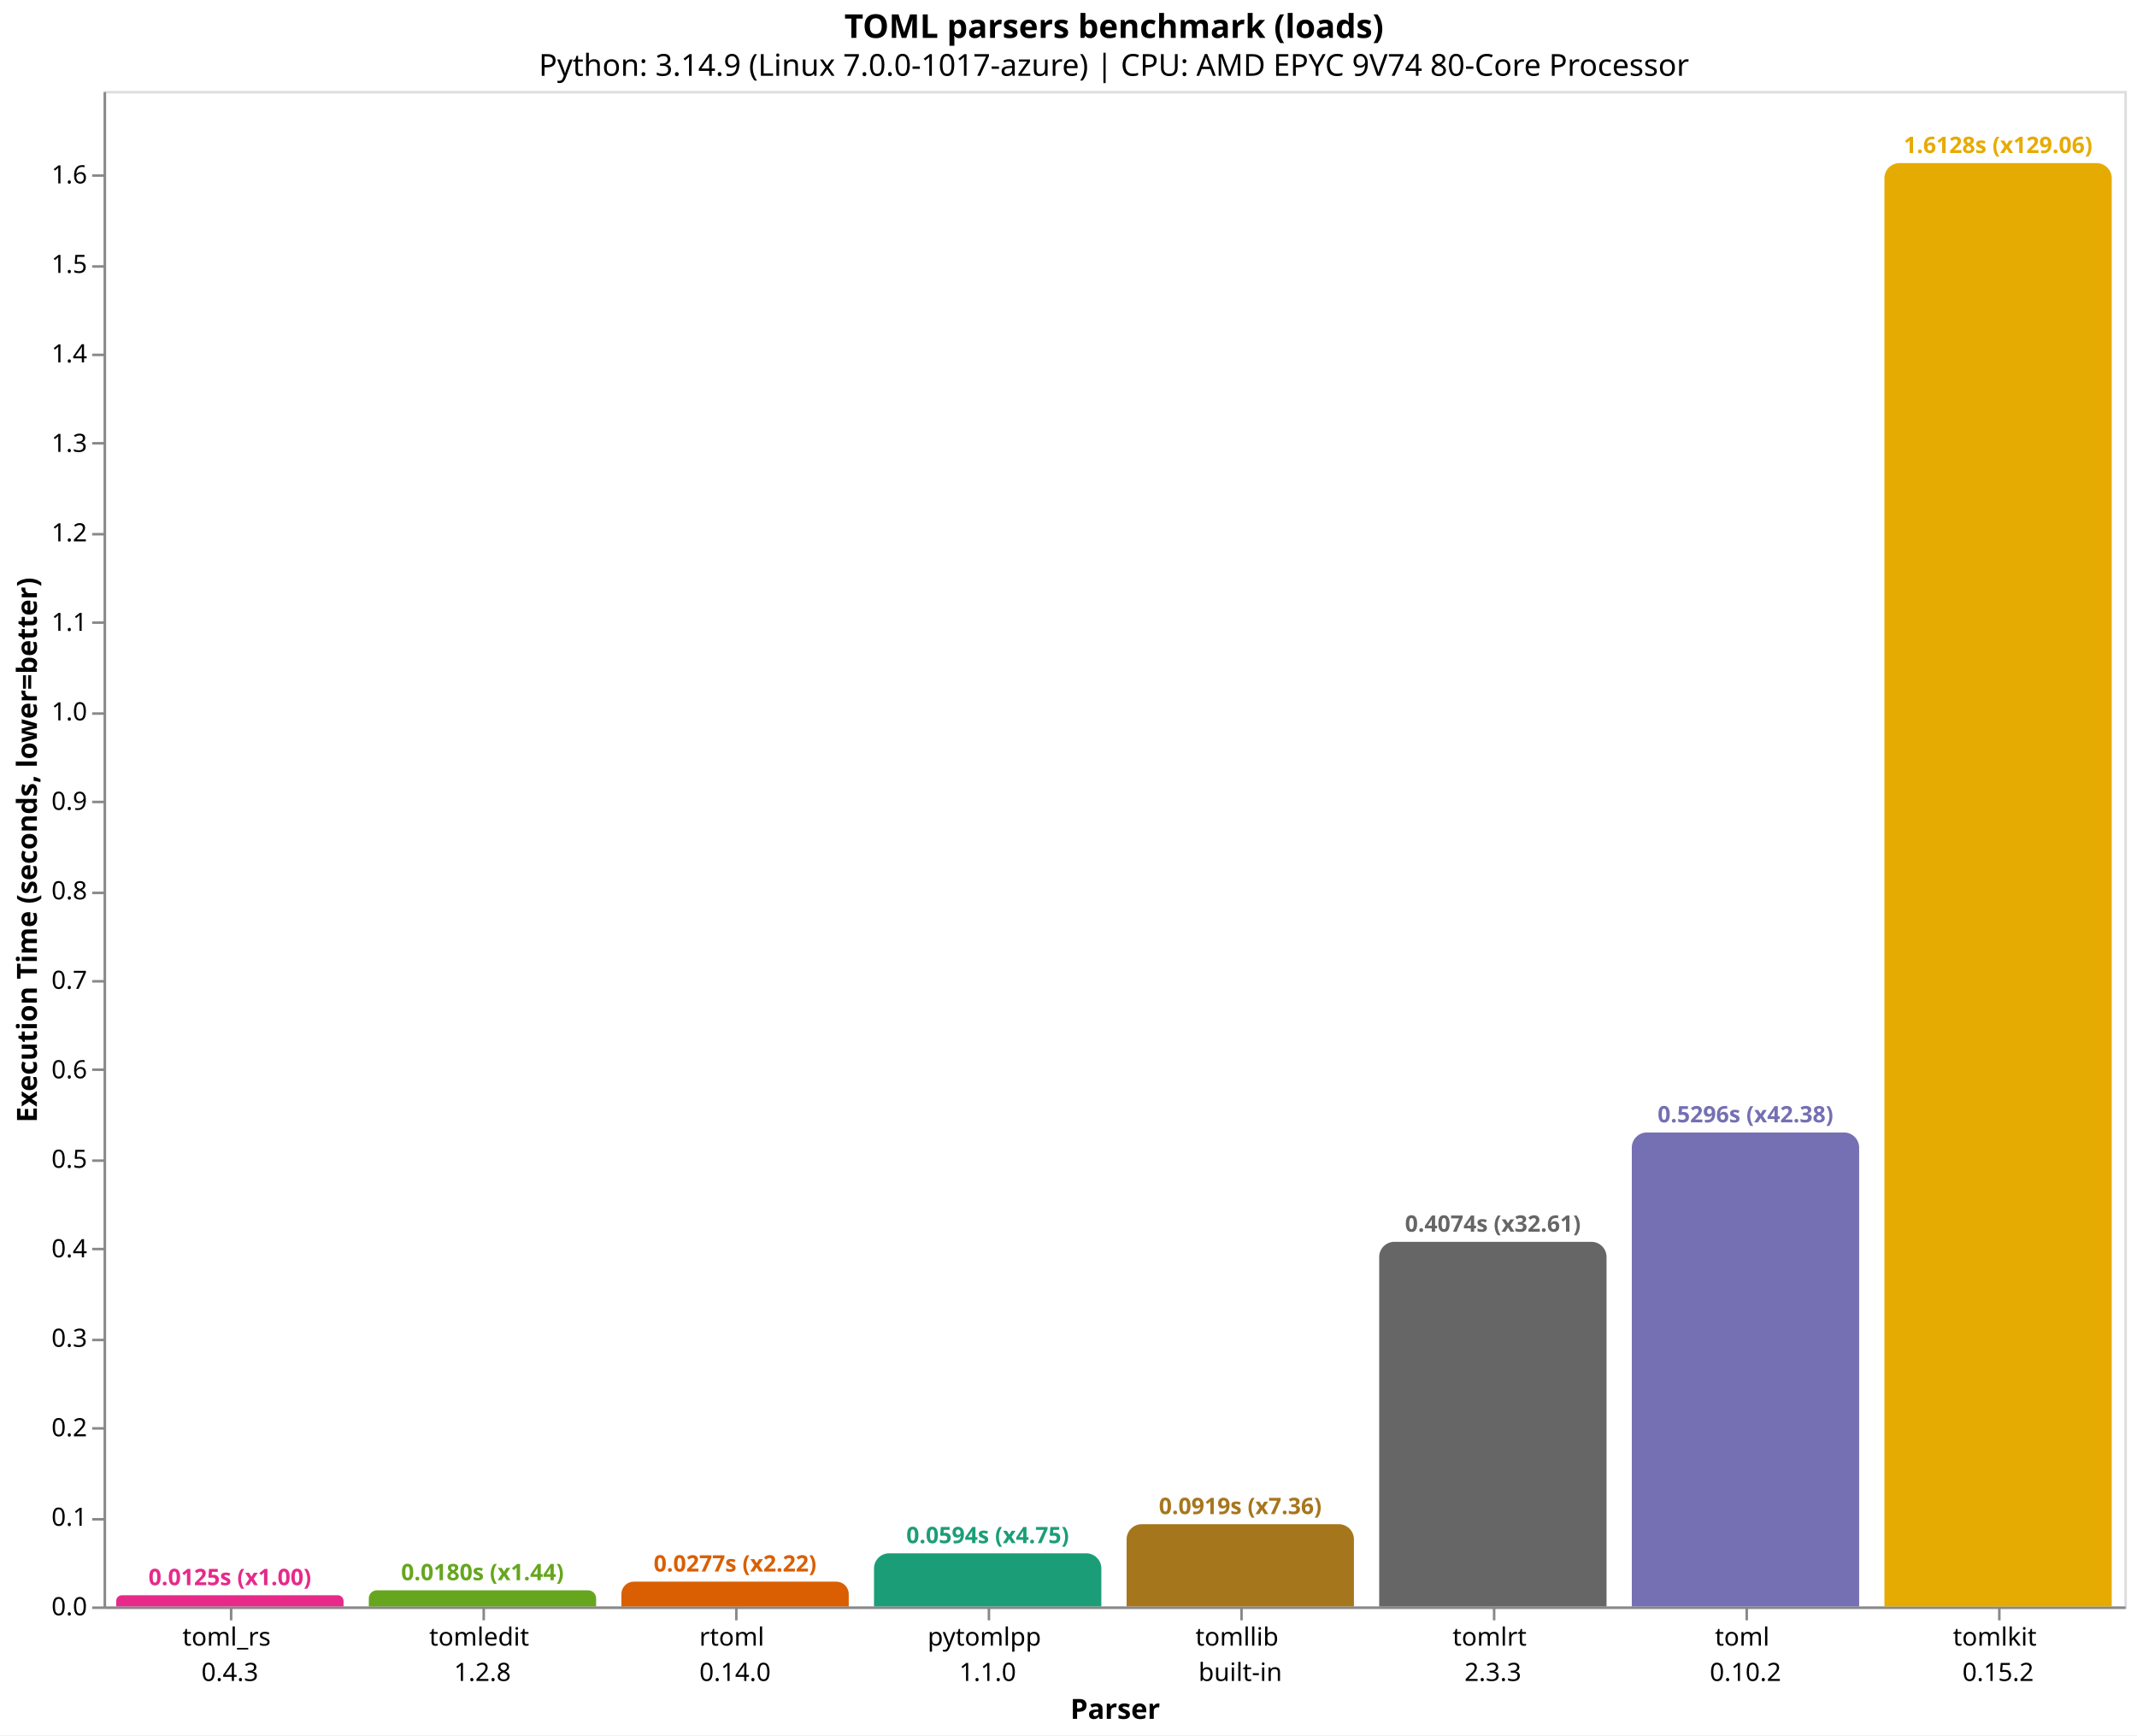
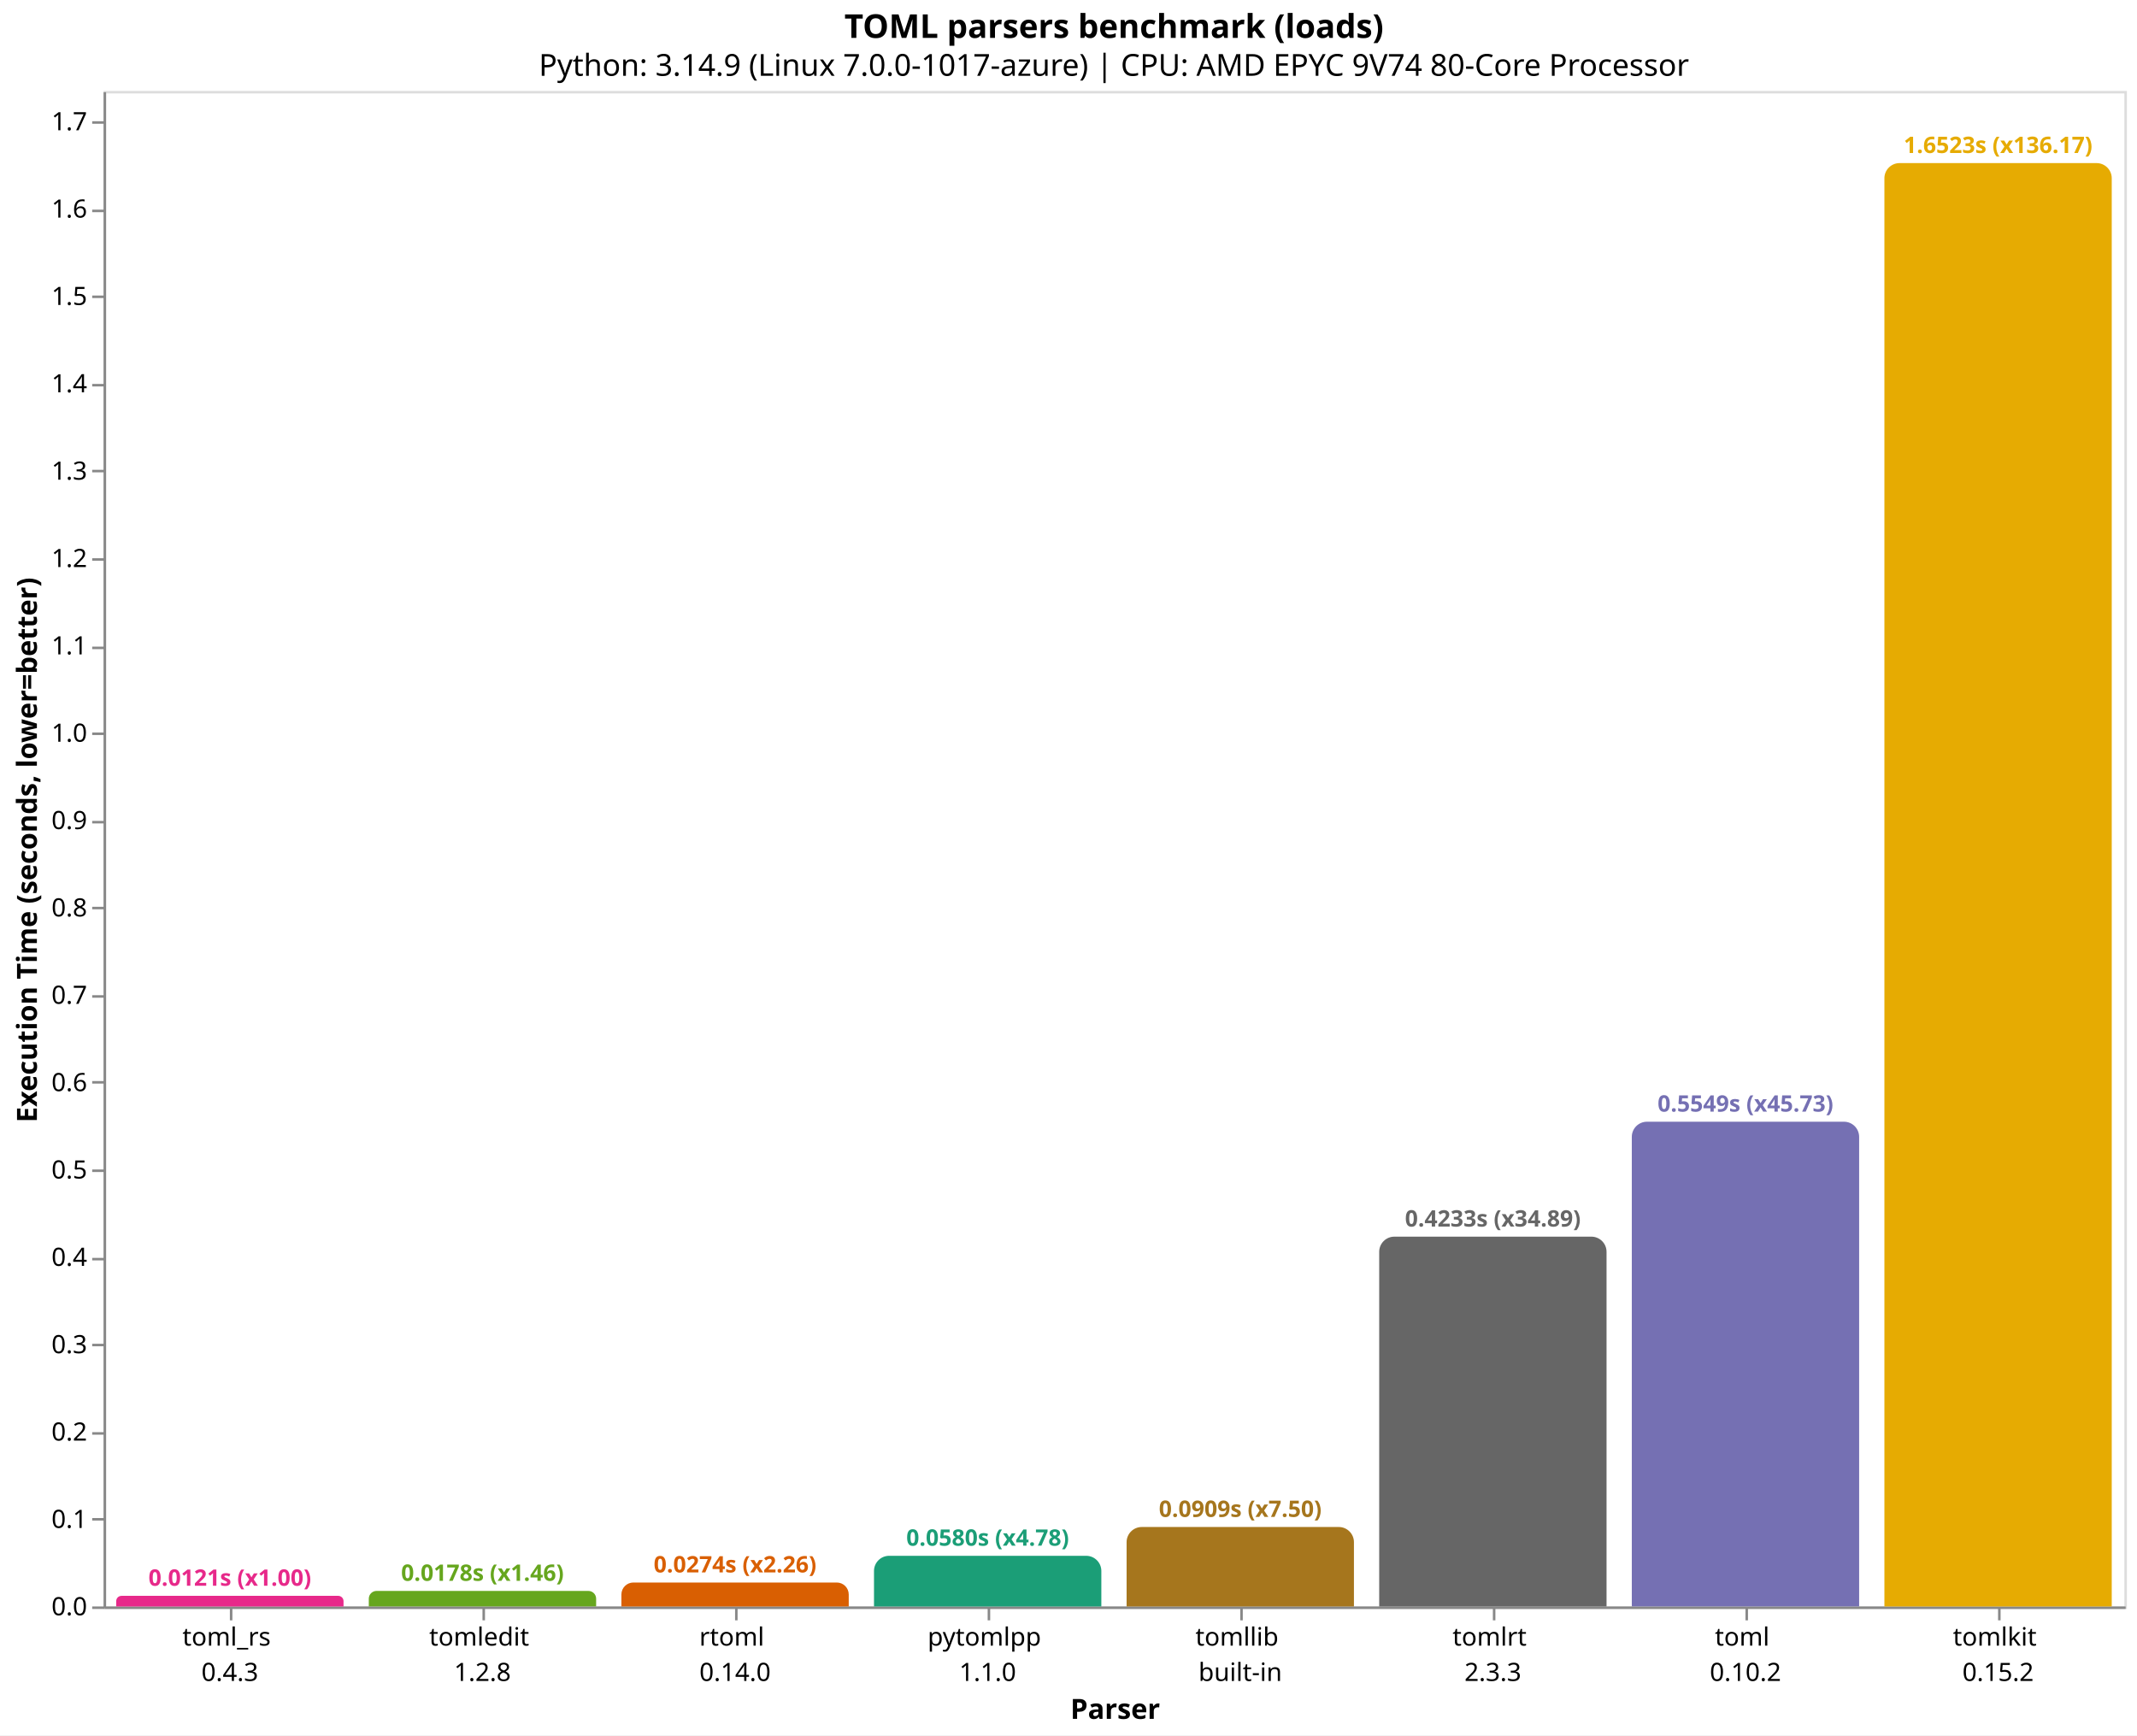
<svg xmlns="http://www.w3.org/2000/svg" version="1.1" class="marks" width="846" height="687" viewBox="0 0 846 687">
  <rect width="846" height="687" fill="white" />
  <g fill="none" stroke-miterlimit="10" transform="translate(41,36)">
    <g class="mark-group role-frame root" role="graphics-object" aria-roledescription="group mark container">
      <g transform="translate(0,0)">
        <path class="background" aria-hidden="true" d="M0.5,0.5h800v600h-800Z" stroke="#ddd" />
        <g>
          <g class="mark-group role-axis" role="graphics-symbol" aria-roledescription="axis" aria-label="X-axis titled 'Parser' for a discrete scale with 8 values: toml_rs&#10;0.4.3, tomledit&#10;1.2.8, rtoml&#10;0.14.0, pytomlpp&#10;1.1.0, tomllib&#10;built-in, ending with tomlkit&#10;0.15.2">
            <g transform="translate(0.5,600.5)">
              <path class="background" aria-hidden="true" d="M0,0h0v0h0Z" pointer-events="none" />
              <g>
                <g class="mark-rule role-axis-tick" pointer-events="none">
                  <line transform="translate(50,0)" x2="0" y2="5" stroke="#888" stroke-width="1" opacity="1" />
                  <line transform="translate(150,0)" x2="0" y2="5" stroke="#888" stroke-width="1" opacity="1" />
                  <line transform="translate(250,0)" x2="0" y2="5" stroke="#888" stroke-width="1" opacity="1" />
                  <line transform="translate(350,0)" x2="0" y2="5" stroke="#888" stroke-width="1" opacity="1" />
                  <line transform="translate(450,0)" x2="0" y2="5" stroke="#888" stroke-width="1" opacity="1" />
                  <line transform="translate(550,0)" x2="0" y2="5" stroke="#888" stroke-width="1" opacity="1" />
                  <line transform="translate(650,0)" x2="0" y2="5" stroke="#888" stroke-width="1" opacity="1" />
                  <line transform="translate(750,0)" x2="0" y2="5" stroke="#888" stroke-width="1" opacity="1" />
                </g>
                <g class="mark-text role-axis-label" pointer-events="none">
                  <text text-anchor="middle" transform="translate(49.5,15)" font-family="sans-serif" font-size="10px" fill="#000" opacity="1">
                    <tspan>toml_rs</tspan>
                    <tspan x="0" dy="14">0.4.3</tspan>
                  </text>
                  <text text-anchor="middle" transform="translate(149.5,15)" font-family="sans-serif" font-size="10px" fill="#000" opacity="1">
                    <tspan>tomledit</tspan>
                    <tspan x="0" dy="14">1.2.8</tspan>
                  </text>
                  <text text-anchor="middle" transform="translate(249.5,15)" font-family="sans-serif" font-size="10px" fill="#000" opacity="1">
                    <tspan>rtoml</tspan>
                    <tspan x="0" dy="14">0.14.0</tspan>
                  </text>
                  <text text-anchor="middle" transform="translate(349.5,15)" font-family="sans-serif" font-size="10px" fill="#000" opacity="1">
                    <tspan>pytomlpp</tspan>
                    <tspan x="0" dy="14">1.1.0</tspan>
                  </text>
                  <text text-anchor="middle" transform="translate(449.5,15)" font-family="sans-serif" font-size="10px" fill="#000" opacity="1">
                    <tspan>tomllib</tspan>
                    <tspan x="0" dy="14">built-in</tspan>
                  </text>
                  <text text-anchor="middle" transform="translate(549.5,15)" font-family="sans-serif" font-size="10px" fill="#000" opacity="1">
                    <tspan>tomlrt</tspan>
                    <tspan x="0" dy="14">2.3.3</tspan>
                  </text>
                  <text text-anchor="middle" transform="translate(649.5,15)" font-family="sans-serif" font-size="10px" fill="#000" opacity="1">
                    <tspan>toml</tspan>
                    <tspan x="0" dy="14">0.10.2</tspan>
                  </text>
                  <text text-anchor="middle" transform="translate(749.5,15)" font-family="sans-serif" font-size="10px" fill="#000" opacity="1">
                    <tspan>tomlkit</tspan>
                    <tspan x="0" dy="14">0.15.2</tspan>
                  </text>
                </g>
                <g class="mark-rule role-axis-domain" pointer-events="none">
                  <line transform="translate(0,0)" x2="800" y2="0" stroke="#888" stroke-width="1" opacity="1" />
                </g>
                <g class="mark-text role-axis-title" pointer-events="none">
                  <text text-anchor="middle" transform="translate(400,44)" font-family="sans-serif" font-size="11px" font-weight="bold" fill="#000" opacity="1">Parser</text>
                </g>
              </g>
              <path class="foreground" aria-hidden="true" d="" pointer-events="none" display="none" />
            </g>
          </g>
          <g class="mark-group role-axis" role="graphics-symbol" aria-roledescription="axis" aria-label="Y-axis titled 'Execution Time (seconds, lower=better)' for a linear scale with values from 0.0 to 1.7">
            <g transform="translate(0.5,0.5)">
              <path class="background" aria-hidden="true" d="M0,0h0v0h0Z" pointer-events="none" />
              <g>
                <g class="mark-rule role-axis-tick" pointer-events="none">
                  <line transform="translate(0,600)" x2="-5" y2="0" stroke="#888" stroke-width="1" opacity="1" />
                  <line transform="translate(0,565)" x2="-5" y2="0" stroke="#888" stroke-width="1" opacity="1" />
-                   <line transform="translate(0,529)" x2="-5" y2="0" stroke="#888" stroke-width="1" opacity="1" />
-                   <line transform="translate(0,494)" x2="-5" y2="0" stroke="#888" stroke-width="1" opacity="1" />
-                   <line transform="translate(0,458)" x2="-5" y2="0" stroke="#888" stroke-width="1" opacity="1" />
-                   <line transform="translate(0,423)" x2="-5" y2="0" stroke="#888" stroke-width="1" opacity="1" />
-                   <line transform="translate(0,387)" x2="-5" y2="0" stroke="#888" stroke-width="1" opacity="1" />
-                   <line transform="translate(0,352)" x2="-5" y2="0" stroke="#888" stroke-width="1" opacity="1" />
-                   <line transform="translate(0,317)" x2="-5" y2="0" stroke="#888" stroke-width="1" opacity="1" />
-                   <line transform="translate(0,281)" x2="-5" y2="0" stroke="#888" stroke-width="1" opacity="1" />
-                   <line transform="translate(0,246)" x2="-5" y2="0" stroke="#888" stroke-width="1" opacity="1" />
-                   <line transform="translate(0,210)" x2="-5" y2="0" stroke="#888" stroke-width="1" opacity="1" />
-                   <line transform="translate(0,175)" x2="-5" y2="0" stroke="#888" stroke-width="1" opacity="1" />
-                   <line transform="translate(0,139)" x2="-5" y2="0" stroke="#888" stroke-width="1" opacity="1" />
-                   <line transform="translate(0,104)" x2="-5" y2="0" stroke="#888" stroke-width="1" opacity="1" />
-                   <line transform="translate(0,69)" x2="-5" y2="0" stroke="#888" stroke-width="1" opacity="1" />
-                   <line transform="translate(0,33)" x2="-5" y2="0" stroke="#888" stroke-width="1" opacity="1" />
+                   <line transform="translate(0,531)" x2="-5" y2="0" stroke="#888" stroke-width="1" opacity="1" />
+                   <line transform="translate(0,496)" x2="-5" y2="0" stroke="#888" stroke-width="1" opacity="1" />
+                   <line transform="translate(0,462)" x2="-5" y2="0" stroke="#888" stroke-width="1" opacity="1" />
+                   <line transform="translate(0,427)" x2="-5" y2="0" stroke="#888" stroke-width="1" opacity="1" />
+                   <line transform="translate(0,392)" x2="-5" y2="0" stroke="#888" stroke-width="1" opacity="1" />
+                   <line transform="translate(0,358)" x2="-5" y2="0" stroke="#888" stroke-width="1" opacity="1" />
+                   <line transform="translate(0,323)" x2="-5" y2="0" stroke="#888" stroke-width="1" opacity="1" />
+                   <line transform="translate(0,289)" x2="-5" y2="0" stroke="#888" stroke-width="1" opacity="1" />
+                   <line transform="translate(0,254)" x2="-5" y2="0" stroke="#888" stroke-width="1" opacity="1" />
+                   <line transform="translate(0,220)" x2="-5" y2="0" stroke="#888" stroke-width="1" opacity="1" />
+                   <line transform="translate(0,185)" x2="-5" y2="0" stroke="#888" stroke-width="1" opacity="1" />
+                   <line transform="translate(0,150)" x2="-5" y2="0" stroke="#888" stroke-width="1" opacity="1" />
+                   <line transform="translate(0,116)" x2="-5" y2="0" stroke="#888" stroke-width="1" opacity="1" />
+                   <line transform="translate(0,81)" x2="-5" y2="0" stroke="#888" stroke-width="1" opacity="1" />
+                   <line transform="translate(0,47)" x2="-5" y2="0" stroke="#888" stroke-width="1" opacity="1" />
+                   <line transform="translate(0,12)" x2="-5" y2="0" stroke="#888" stroke-width="1" opacity="1" />
                </g>
                <g class="mark-text role-axis-label" pointer-events="none">
                  <text text-anchor="end" transform="translate(-7,603)" font-family="sans-serif" font-size="10px" fill="#000" opacity="1">0.0</text>
-                   <text text-anchor="end" transform="translate(-7,567.5697)" font-family="sans-serif" font-size="10px" fill="#000" opacity="1">0.1</text>
-                   <text text-anchor="end" transform="translate(-7,532.1393)" font-family="sans-serif" font-size="10px" fill="#000" opacity="1">0.2</text>
-                   <text text-anchor="end" transform="translate(-7,496.709)" font-family="sans-serif" font-size="10px" fill="#000" opacity="1">0.3</text>
-                   <text text-anchor="end" transform="translate(-7,461.2786)" font-family="sans-serif" font-size="10px" fill="#000" opacity="1">0.4</text>
-                   <text text-anchor="end" transform="translate(-7,425.8483)" font-family="sans-serif" font-size="10px" fill="#000" opacity="1">0.5</text>
-                   <text text-anchor="end" transform="translate(-7,390.4179)" font-family="sans-serif" font-size="10px" fill="#000" opacity="1">0.6</text>
-                   <text text-anchor="end" transform="translate(-7,354.9876)" font-family="sans-serif" font-size="10px" fill="#000" opacity="1">0.7</text>
-                   <text text-anchor="end" transform="translate(-7,319.5572)" font-family="sans-serif" font-size="10px" fill="#000" opacity="1">0.8</text>
-                   <text text-anchor="end" transform="translate(-7,284.1269)" font-family="sans-serif" font-size="10px" fill="#000" opacity="1">0.9</text>
-                   <text text-anchor="end" transform="translate(-7,248.6965)" font-family="sans-serif" font-size="10px" fill="#000" opacity="1">1.0</text>
-                   <text text-anchor="end" transform="translate(-7,213.2662)" font-family="sans-serif" font-size="10px" fill="#000" opacity="1">1.1</text>
-                   <text text-anchor="end" transform="translate(-7,177.8358)" font-family="sans-serif" font-size="10px" fill="#000" opacity="1">1.2</text>
-                   <text text-anchor="end" transform="translate(-7,142.4055)" font-family="sans-serif" font-size="10px" fill="#000" opacity="1">1.3</text>
-                   <text text-anchor="end" transform="translate(-7,106.9751)" font-family="sans-serif" font-size="10px" fill="#000" opacity="1">1.4</text>
-                   <text text-anchor="end" transform="translate(-7,71.54477)" font-family="sans-serif" font-size="10px" fill="#000" opacity="1">1.5</text>
-                   <text text-anchor="end" transform="translate(-7,36.11442)" font-family="sans-serif" font-size="10px" fill="#000" opacity="1">1.6</text>
+                   <text text-anchor="end" transform="translate(-7,568.4158)" font-family="sans-serif" font-size="10px" fill="#000" opacity="1">0.1</text>
+                   <text text-anchor="end" transform="translate(-7,533.8317)" font-family="sans-serif" font-size="10px" fill="#000" opacity="1">0.2</text>
+                   <text text-anchor="end" transform="translate(-7,499.2475)" font-family="sans-serif" font-size="10px" fill="#000" opacity="1">0.3</text>
+                   <text text-anchor="end" transform="translate(-7,464.6634)" font-family="sans-serif" font-size="10px" fill="#000" opacity="1">0.4</text>
+                   <text text-anchor="end" transform="translate(-7,430.0792)" font-family="sans-serif" font-size="10px" fill="#000" opacity="1">0.5</text>
+                   <text text-anchor="end" transform="translate(-7,395.4951)" font-family="sans-serif" font-size="10px" fill="#000" opacity="1">0.6</text>
+                   <text text-anchor="end" transform="translate(-7,360.9109)" font-family="sans-serif" font-size="10px" fill="#000" opacity="1">0.7</text>
+                   <text text-anchor="end" transform="translate(-7,326.3267)" font-family="sans-serif" font-size="10px" fill="#000" opacity="1">0.8</text>
+                   <text text-anchor="end" transform="translate(-7,291.7426)" font-family="sans-serif" font-size="10px" fill="#000" opacity="1">0.9</text>
+                   <text text-anchor="end" transform="translate(-7,257.1584)" font-family="sans-serif" font-size="10px" fill="#000" opacity="1">1.0</text>
+                   <text text-anchor="end" transform="translate(-7,222.5743)" font-family="sans-serif" font-size="10px" fill="#000" opacity="1">1.1</text>
+                   <text text-anchor="end" transform="translate(-7,187.9901)" font-family="sans-serif" font-size="10px" fill="#000" opacity="1">1.2</text>
+                   <text text-anchor="end" transform="translate(-7,153.406)" font-family="sans-serif" font-size="10px" fill="#000" opacity="1">1.3</text>
+                   <text text-anchor="end" transform="translate(-7,118.8218)" font-family="sans-serif" font-size="10px" fill="#000" opacity="1">1.4</text>
+                   <text text-anchor="end" transform="translate(-7,84.23764)" font-family="sans-serif" font-size="10px" fill="#000" opacity="1">1.5</text>
+                   <text text-anchor="end" transform="translate(-7,49.65349)" font-family="sans-serif" font-size="10px" fill="#000" opacity="1">1.6</text>
+                   <text text-anchor="end" transform="translate(-7,15.06933)" font-family="sans-serif" font-size="10px" fill="#000" opacity="1">1.7</text>
                </g>
                <g class="mark-rule role-axis-domain" pointer-events="none">
                  <line transform="translate(0,600)" x2="0" y2="-600" stroke="#888" stroke-width="1" opacity="1" />
                </g>
                <g class="mark-text role-axis-title" pointer-events="none">
                  <text text-anchor="middle" transform="translate(-24.90137,300) rotate(-90) translate(0,-2)" font-family="sans-serif" font-size="11px" font-weight="bold" fill="#000" opacity="1">Execution Time (seconds, lower=better)</text>
                </g>
              </g>
              <path class="foreground" aria-hidden="true" d="" pointer-events="none" display="none" />
            </g>
          </g>
          <g class="mark-group role-scope" role="graphics-object" aria-roledescription="group mark container">
-             <g transform="translate(5,595.5725)">
-               <path class="background" aria-hidden="true" d="M2.214,0L87.786,0C89.008,0,90,0.992,90,2.214L90,4.427C90,4.427,90,4.427,90,4.427L0,4.427C0,4.427,0,4.427,0,4.427L0,2.214C0,0.992,0.992,0,2.214,0Z" />
+             <g transform="translate(5,595.8037)">
+               <path class="background" aria-hidden="true" d="M2.098,0L87.902,0C89.06,0,90,0.94,90,2.098L90,4.196C90,4.196,90,4.196,90,4.196L0,4.196C0,4.196,0,4.196,0,4.196L0,2.098C0,0.94,0.94,0,2.098,0Z" />
              <g clip-path="url(#clip1)">
                <g class="mark-group role-scope" role="graphics-object" aria-roledescription="group mark container">
-                   <g transform="translate(0,-595.5725)">
-                     <path class="background" aria-hidden="true" d="M0,0h90v0h-90Z" />
-                     <g>
-                       <g class="mark-rect role-mark layer_0_marks" role="graphics-object" aria-roledescription="rect mark container">
-                         <path aria-label="Parser: toml_rs&#10;0.4.3; Execution Time (seconds, lower=better): 0.012496296; parser: toml_rs; Execution Time (s): 0.0125; Slowdown: 1.00" role="graphics-symbol" aria-roledescription="bar" d="M0,595.573h90v4.427h-90Z" fill="#e7298a" />
-                       </g>
-                     </g>
-                     <path class="foreground" aria-hidden="true" d="" display="none" />
-                   </g>
-                 </g>
-               </g>
-               <path class="foreground" aria-hidden="true" d="" display="none" />
-             </g>
-             <g transform="translate(105,593.6151)">
-               <path class="background" aria-hidden="true" d="M3.192,0L86.808,0C88.57,0,90,1.43,90,3.192L90,6.385C90,6.385,90,6.385,90,6.385L0,6.385C0,6.385,0,6.385,0,6.385L0,3.192C0,1.43,1.43,0,3.192,0Z" />
+                   <g transform="translate(0,-595.8037)">
+                     <path class="background" aria-hidden="true" d="M0,0h90v0h-90Z" />
+                     <g>
+                       <g class="mark-rect role-mark layer_0_marks" role="graphics-object" aria-roledescription="rect mark container">
+                         <path aria-label="Parser: toml_rs&#10;0.4.3; Execution Time (seconds, lower=better): 0.012133731; parser: toml_rs; Execution Time (s): 0.0121; Slowdown: 1.00" role="graphics-symbol" aria-roledescription="bar" d="M0,595.804h90v4.196h-90Z" fill="#e7298a" />
+                       </g>
+                     </g>
+                     <path class="foreground" aria-hidden="true" d="" display="none" />
+                   </g>
+                 </g>
+               </g>
+               <path class="foreground" aria-hidden="true" d="" display="none" />
+             </g>
+             <g transform="translate(105,593.8525)">
+               <path class="background" aria-hidden="true" d="M3.074,0L86.926,0C88.623,0,90,1.377,90,3.074L90,6.147C90,6.147,90,6.147,90,6.147L0,6.147C0,6.147,0,6.147,0,6.147L0,3.074C0,1.377,1.377,0,3.074,0Z" />
              <g clip-path="url(#clip2)">
                <g class="mark-group role-scope" role="graphics-object" aria-roledescription="group mark container">
-                   <g transform="translate(0,-593.6151)">
-                     <path class="background" aria-hidden="true" d="M0,0h90v0h-90Z" />
-                     <g>
-                       <g class="mark-rect role-mark layer_0_marks" role="graphics-object" aria-roledescription="rect mark container">
-                         <path aria-label="Parser: tomledit&#10;1.2.8; Execution Time (seconds, lower=better): 0.018021027; parser: tomledit; Execution Time (s): 0.0180; Slowdown: 1.44" role="graphics-symbol" aria-roledescription="bar" d="M0,593.615h90v6.385h-90Z" fill="#66a61e" />
-                       </g>
-                     </g>
-                     <path class="foreground" aria-hidden="true" d="" display="none" />
-                   </g>
-                 </g>
-               </g>
-               <path class="foreground" aria-hidden="true" d="" display="none" />
-             </g>
-             <g transform="translate(205,590.1801)">
-               <path class="background" aria-hidden="true" d="M4.91,0L85.09,0C87.8,0,90,2.2,90,4.91L90,9.82C90,9.82,90,9.82,90,9.82L0,9.82C0,9.82,0,9.82,0,9.82L0,4.91C0,2.2,2.2,0,4.91,0Z" />
+                   <g transform="translate(0,-593.8525)">
+                     <path class="background" aria-hidden="true" d="M0,0h90v0h-90Z" />
+                     <g>
+                       <g class="mark-rect role-mark layer_0_marks" role="graphics-object" aria-roledescription="rect mark container">
+                         <path aria-label="Parser: tomledit&#10;1.2.8; Execution Time (seconds, lower=better): 0.01777535; parser: tomledit; Execution Time (s): 0.0178; Slowdown: 1.46" role="graphics-symbol" aria-roledescription="bar" d="M0,593.853h90v6.147h-90Z" fill="#66a61e" />
+                       </g>
+                     </g>
+                     <path class="foreground" aria-hidden="true" d="" display="none" />
+                   </g>
+                 </g>
+               </g>
+               <path class="foreground" aria-hidden="true" d="" display="none" />
+             </g>
+             <g transform="translate(205,590.5248)">
+               <path class="background" aria-hidden="true" d="M4.738,0L85.262,0C87.877,0,90,2.123,90,4.738L90,9.475C90,9.475,90,9.475,90,9.475L0,9.475C0,9.475,0,9.475,0,9.475L0,4.738C0,2.123,2.123,0,4.738,0Z" />
              <g clip-path="url(#clip3)">
                <g class="mark-group role-scope" role="graphics-object" aria-roledescription="group mark container">
-                   <g transform="translate(0,-590.1801)">
-                     <path class="background" aria-hidden="true" d="M0,0h90v0h-90Z" />
-                     <g>
-                       <g class="mark-rect role-mark layer_0_marks" role="graphics-object" aria-roledescription="rect mark container">
-                         <path aria-label="Parser: rtoml&#10;0.14.0; Execution Time (seconds, lower=better): 0.027715974; parser: rtoml; Execution Time (s): 0.0277; Slowdown: 2.22" role="graphics-symbol" aria-roledescription="bar" d="M0,590.18h90v9.82h-90Z" fill="#d95f02" />
-                       </g>
-                     </g>
-                     <path class="foreground" aria-hidden="true" d="" display="none" />
-                   </g>
-                 </g>
-               </g>
-               <path class="foreground" aria-hidden="true" d="" display="none" />
-             </g>
-             <g transform="translate(305,578.9536)">
-               <path class="background" aria-hidden="true" d="M6,0L84,0C87.311,0,90,2.689,90,6L90,21.046C90,21.046,90,21.046,90,21.046L0,21.046C0,21.046,0,21.046,0,21.046L0,6C0,2.689,2.689,0,6,0Z" />
+                   <g transform="translate(0,-590.5248)">
+                     <path class="background" aria-hidden="true" d="M0,0h90v0h-90Z" />
+                     <g>
+                       <g class="mark-rect role-mark layer_0_marks" role="graphics-object" aria-roledescription="rect mark container">
+                         <path aria-label="Parser: rtoml&#10;0.14.0; Execution Time (seconds, lower=better): 0.02739759; parser: rtoml; Execution Time (s): 0.0274; Slowdown: 2.26" role="graphics-symbol" aria-roledescription="bar" d="M0,590.525h90v9.475h-90Z" fill="#d95f02" />
+                       </g>
+                     </g>
+                     <path class="foreground" aria-hidden="true" d="" display="none" />
+                   </g>
+                 </g>
+               </g>
+               <path class="foreground" aria-hidden="true" d="" display="none" />
+             </g>
+             <g transform="translate(305,579.9498)">
+               <path class="background" aria-hidden="true" d="M6,0L84,0C87.311,0,90,2.689,90,6L90,20.05C90,20.05,90,20.05,90,20.05L0,20.05C0,20.05,0,20.05,0,20.05L0,6C0,2.689,2.689,0,6,0Z" />
              <g clip-path="url(#clip4)">
                <g class="mark-group role-scope" role="graphics-object" aria-roledescription="group mark container">
-                   <g transform="translate(0,-578.9536)">
-                     <path class="background" aria-hidden="true" d="M0,0h90v0h-90Z" />
-                     <g>
-                       <g class="mark-rect role-mark layer_0_marks" role="graphics-object" aria-roledescription="rect mark container">
-                         <path aria-label="Parser: pytomlpp&#10;1.1.0; Execution Time (seconds, lower=better): 0.059402092; parser: pytomlpp; Execution Time (s): 0.0594; Slowdown: 4.75" role="graphics-symbol" aria-roledescription="bar" d="M0,578.954h90v21.046h-90Z" fill="#1b9e77" />
-                       </g>
-                     </g>
-                     <path class="foreground" aria-hidden="true" d="" display="none" />
-                   </g>
-                 </g>
-               </g>
-               <path class="foreground" aria-hidden="true" d="" display="none" />
-             </g>
-             <g transform="translate(405,567.4325)">
-               <path class="background" aria-hidden="true" d="M6,0L84,0C87.311,0,90,2.689,90,6L90,32.567C90,32.567,90,32.567,90,32.567L0,32.567C0,32.567,0,32.567,0,32.567L0,6C0,2.689,2.689,0,6,0Z" />
+                   <g transform="translate(0,-579.9498)">
+                     <path class="background" aria-hidden="true" d="M0,0h90v0h-90Z" />
+                     <g>
+                       <g class="mark-rect role-mark layer_0_marks" role="graphics-object" aria-roledescription="rect mark container">
+                         <path aria-label="Parser: pytomlpp&#10;1.1.0; Execution Time (seconds, lower=better): 0.057975132; parser: pytomlpp; Execution Time (s): 0.0580; Slowdown: 4.78" role="graphics-symbol" aria-roledescription="bar" d="M0,579.95h90v20.05h-90Z" fill="#1b9e77" />
+                       </g>
+                     </g>
+                     <path class="foreground" aria-hidden="true" d="" display="none" />
+                   </g>
+                 </g>
+               </g>
+               <path class="foreground" aria-hidden="true" d="" display="none" />
+             </g>
+             <g transform="translate(405,568.5483)">
+               <path class="background" aria-hidden="true" d="M6,0L84,0C87.311,0,90,2.689,90,6L90,31.452C90,31.452,90,31.452,90,31.452L0,31.452C0,31.452,0,31.452,0,31.452L0,6C0,2.689,2.689,0,6,0Z" />
              <g clip-path="url(#clip5)">
                <g class="mark-group role-scope" role="graphics-object" aria-roledescription="group mark container">
-                   <g transform="translate(0,-567.4325)">
-                     <path class="background" aria-hidden="true" d="M0,0h90v0h-90Z" />
-                     <g>
-                       <g class="mark-rect role-mark layer_0_marks" role="graphics-object" aria-roledescription="rect mark container">
-                         <path aria-label="Parser: tomllib&#10;built-in; Execution Time (seconds, lower=better): 0.091919782; parser: tomllib; Execution Time (s): 0.0919; Slowdown: 7.36" role="graphics-symbol" aria-roledescription="bar" d="M0,567.433h90v32.567h-90Z" fill="#a6761d" />
-                       </g>
-                     </g>
-                     <path class="foreground" aria-hidden="true" d="" display="none" />
-                   </g>
-                 </g>
-               </g>
-               <path class="foreground" aria-hidden="true" d="" display="none" />
-             </g>
-             <g transform="translate(505,455.64)">
-               <path class="background" aria-hidden="true" d="M6,0L84,0C87.311,0,90,2.689,90,6L90,144.36C90,144.36,90,144.36,90,144.36L0,144.36C0,144.36,0,144.36,0,144.36L0,6C0,2.689,2.689,0,6,0Z" />
+                   <g transform="translate(0,-568.5483)">
+                     <path class="background" aria-hidden="true" d="M0,0h90v0h-90Z" />
+                     <g>
+                       <g class="mark-rect role-mark layer_0_marks" role="graphics-object" aria-roledescription="rect mark container">
+                         <path aria-label="Parser: tomllib&#10;built-in; Execution Time (seconds, lower=better): 0.090942604; parser: tomllib; Execution Time (s): 0.0909; Slowdown: 7.50" role="graphics-symbol" aria-roledescription="bar" d="M0,568.548h90v31.452h-90Z" fill="#a6761d" />
+                       </g>
+                     </g>
+                     <path class="foreground" aria-hidden="true" d="" display="none" />
+                   </g>
+                 </g>
+               </g>
+               <path class="foreground" aria-hidden="true" d="" display="none" />
+             </g>
+             <g transform="translate(505,453.5957)">
+               <path class="background" aria-hidden="true" d="M6,0L84,0C87.311,0,90,2.689,90,6L90,146.404C90,146.404,90,146.404,90,146.404L0,146.404C0,146.404,0,146.404,0,146.404L0,6C0,2.689,2.689,0,6,0Z" />
              <g clip-path="url(#clip6)">
                <g class="mark-group role-scope" role="graphics-object" aria-roledescription="group mark container">
-                   <g transform="translate(0,-455.64)">
-                     <path class="background" aria-hidden="true" d="M0,0h90v0h-90Z" />
-                     <g>
-                       <g class="mark-rect role-mark layer_0_marks" role="graphics-object" aria-roledescription="rect mark container">
-                         <path aria-label="Parser: tomlrt&#10;2.3.3; Execution Time (seconds, lower=better): 0.407447419; parser: tomlrt; Execution Time (s): 0.4074; Slowdown: 32.61" role="graphics-symbol" aria-roledescription="bar" d="M0,455.64h90v144.36h-90Z" fill="#666666" />
-                       </g>
-                     </g>
-                     <path class="foreground" aria-hidden="true" d="" display="none" />
-                   </g>
-                 </g>
-               </g>
-               <path class="foreground" aria-hidden="true" d="" display="none" />
-             </g>
-             <g transform="translate(605,412.347)">
-               <path class="background" aria-hidden="true" d="M6,0L84,0C87.311,0,90,2.689,90,6L90,187.653C90,187.653,90,187.653,90,187.653L0,187.653C0,187.653,0,187.653,0,187.653L0,6C0,2.689,2.689,0,6,0Z" />
+                   <g transform="translate(0,-453.5957)">
+                     <path class="background" aria-hidden="true" d="M0,0h90v0h-90Z" />
+                     <g>
+                       <g class="mark-rect role-mark layer_0_marks" role="graphics-object" aria-roledescription="rect mark container">
+                         <path aria-label="Parser: tomlrt&#10;2.3.3; Execution Time (seconds, lower=better): 0.423327707; parser: tomlrt; Execution Time (s): 0.4233; Slowdown: 34.89" role="graphics-symbol" aria-roledescription="bar" d="M0,453.596h90v146.404h-90Z" fill="#666666" />
+                       </g>
+                     </g>
+                     <path class="foreground" aria-hidden="true" d="" display="none" />
+                   </g>
+                 </g>
+               </g>
+               <path class="foreground" aria-hidden="true" d="" display="none" />
+             </g>
+             <g transform="translate(605,408.0956)">
+               <path class="background" aria-hidden="true" d="M6,0L84,0C87.311,0,90,2.689,90,6L90,191.904C90,191.904,90,191.904,90,191.904L0,191.904C0,191.904,0,191.904,0,191.904L0,6C0,2.689,2.689,0,6,0Z" />
              <g clip-path="url(#clip7)">
                <g class="mark-group role-scope" role="graphics-object" aria-roledescription="group mark container">
-                   <g transform="translate(0,-412.347)">
-                     <path class="background" aria-hidden="true" d="M0,0h90v0h-90Z" />
-                     <g>
-                       <g class="mark-rect role-mark layer_0_marks" role="graphics-object" aria-roledescription="rect mark container">
-                         <path aria-label="Parser: toml&#10;0.10.2; Execution Time (seconds, lower=better): 0.529639084; parser: toml; Execution Time (s): 0.5296; Slowdown: 42.38" role="graphics-symbol" aria-roledescription="bar" d="M0,412.347h90v187.653h-90Z" fill="#7570b3" />
+                   <g transform="translate(0,-408.0956)">
+                     <path class="background" aria-hidden="true" d="M0,0h90v0h-90Z" />
+                     <g>
+                       <g class="mark-rect role-mark layer_0_marks" role="graphics-object" aria-roledescription="rect mark container">
+                         <path aria-label="Parser: toml&#10;0.10.2; Execution Time (seconds, lower=better): 0.554891043; parser: toml; Execution Time (s): 0.5549; Slowdown: 45.73" role="graphics-symbol" aria-roledescription="bar" d="M0,408.096h90v191.904h-90Z" fill="#7570b3" />
                      </g>
                    </g>
                    <path class="foreground" aria-hidden="true" d="" display="none" />
                  </g>
                </g>
              </g>
              <path class="foreground" aria-hidden="true" d="" display="none" />
            </g>
            <g transform="translate(705,28.57143)">
              <path class="background" aria-hidden="true" d="M6,0L84,0C87.311,0,90,2.689,90,6L90,571.429C90,571.429,90,571.429,90,571.429L0,571.429C0,571.429,0,571.429,0,571.429L0,6C0,2.689,2.689,0,6,0Z" />
              <g clip-path="url(#clip8)">
                <g class="mark-group role-scope" role="graphics-object" aria-roledescription="group mark container">
                  <g transform="translate(0,-28.57143)">
                    <path class="background" aria-hidden="true" d="M0,0h90v0h-90Z" />
                    <g>
                      <g class="mark-rect role-mark layer_0_marks" role="graphics-object" aria-roledescription="rect mark container">
-                         <path aria-label="Parser: tomlkit&#10;0.15.2; Execution Time (seconds, lower=better): 1.612822311; parser: tomlkit; Execution Time (s): 1.6128; Slowdown: 129.06" role="graphics-symbol" aria-roledescription="bar" d="M0,28.571h90v571.429h-90Z" fill="#e6ab02" />
+                         <path aria-label="Parser: tomlkit&#10;0.15.2; Execution Time (seconds, lower=better): 1.652284219; parser: tomlkit; Execution Time (s): 1.6523; Slowdown: 136.17" role="graphics-symbol" aria-roledescription="bar" d="M0,28.571h90v571.429h-90Z" fill="#e6ab02" />
                      </g>
                    </g>
                    <path class="foreground" aria-hidden="true" d="" display="none" />
                  </g>
                </g>
              </g>
              <path class="foreground" aria-hidden="true" d="" display="none" />
            </g>
          </g>
          <g class="mark-text role-mark layer_1_marks" role="graphics-object" aria-roledescription="text mark container">
-             <text aria-label="Parser: toml_rs&#10;0.4.3; Execution Time (seconds, lower=better): 0.012496296; parser: toml_rs; label: 0.0125s (x1.00); Execution Time (s): 0.0125; Slowdown: 1.00" role="graphics-symbol" aria-roledescription="text mark" text-anchor="middle" transform="translate(50,591.5725)" font-family="sans-serif" font-size="9px" font-weight="bold" fill="#e7298a">0.0125s (x1.00)</text>
-             <text aria-label="Parser: tomledit&#10;1.2.8; Execution Time (seconds, lower=better): 0.018021027; parser: tomledit; label: 0.0180s (x1.44); Execution Time (s): 0.0180; Slowdown: 1.44" role="graphics-symbol" aria-roledescription="text mark" text-anchor="middle" transform="translate(150,589.6151)" font-family="sans-serif" font-size="9px" font-weight="bold" fill="#66a61e">0.0180s (x1.44)</text>
-             <text aria-label="Parser: rtoml&#10;0.14.0; Execution Time (seconds, lower=better): 0.027715974; parser: rtoml; label: 0.0277s (x2.22); Execution Time (s): 0.0277; Slowdown: 2.22" role="graphics-symbol" aria-roledescription="text mark" text-anchor="middle" transform="translate(250,586.1801)" font-family="sans-serif" font-size="9px" font-weight="bold" fill="#d95f02">0.0277s (x2.22)</text>
-             <text aria-label="Parser: pytomlpp&#10;1.1.0; Execution Time (seconds, lower=better): 0.059402092; parser: pytomlpp; label: 0.0594s (x4.75); Execution Time (s): 0.0594; Slowdown: 4.75" role="graphics-symbol" aria-roledescription="text mark" text-anchor="middle" transform="translate(350,574.9536)" font-family="sans-serif" font-size="9px" font-weight="bold" fill="#1b9e77">0.0594s (x4.75)</text>
-             <text aria-label="Parser: tomllib&#10;built-in; Execution Time (seconds, lower=better): 0.091919782; parser: tomllib; label: 0.0919s (x7.36); Execution Time (s): 0.0919; Slowdown: 7.36" role="graphics-symbol" aria-roledescription="text mark" text-anchor="middle" transform="translate(450,563.4325)" font-family="sans-serif" font-size="9px" font-weight="bold" fill="#a6761d">0.0919s (x7.36)</text>
-             <text aria-label="Parser: tomlrt&#10;2.3.3; Execution Time (seconds, lower=better): 0.407447419; parser: tomlrt; label: 0.4074s (x32.61); Execution Time (s): 0.4074; Slowdown: 32.61" role="graphics-symbol" aria-roledescription="text mark" text-anchor="middle" transform="translate(550,451.64)" font-family="sans-serif" font-size="9px" font-weight="bold" fill="#666666">0.4074s (x32.61)</text>
-             <text aria-label="Parser: toml&#10;0.10.2; Execution Time (seconds, lower=better): 0.529639084; parser: toml; label: 0.5296s (x42.38); Execution Time (s): 0.5296; Slowdown: 42.38" role="graphics-symbol" aria-roledescription="text mark" text-anchor="middle" transform="translate(650,408.347)" font-family="sans-serif" font-size="9px" font-weight="bold" fill="#7570b3">0.5296s (x42.38)</text>
-             <text aria-label="Parser: tomlkit&#10;0.15.2; Execution Time (seconds, lower=better): 1.612822311; parser: tomlkit; label: 1.6128s (x129.06); Execution Time (s): 1.6128; Slowdown: 129.06" role="graphics-symbol" aria-roledescription="text mark" text-anchor="middle" transform="translate(750,24.57143)" font-family="sans-serif" font-size="9px" font-weight="bold" fill="#e6ab02">1.6128s (x129.06)</text>
+             <text aria-label="Parser: toml_rs&#10;0.4.3; Execution Time (seconds, lower=better): 0.012133731; parser: toml_rs; label: 0.0121s (x1.00); Execution Time (s): 0.0121; Slowdown: 1.00" role="graphics-symbol" aria-roledescription="text mark" text-anchor="middle" transform="translate(50,591.8037)" font-family="sans-serif" font-size="9px" font-weight="bold" fill="#e7298a">0.0121s (x1.00)</text>
+             <text aria-label="Parser: tomledit&#10;1.2.8; Execution Time (seconds, lower=better): 0.01777535; parser: tomledit; label: 0.0178s (x1.46); Execution Time (s): 0.0178; Slowdown: 1.46" role="graphics-symbol" aria-roledescription="text mark" text-anchor="middle" transform="translate(150,589.8525)" font-family="sans-serif" font-size="9px" font-weight="bold" fill="#66a61e">0.0178s (x1.46)</text>
+             <text aria-label="Parser: rtoml&#10;0.14.0; Execution Time (seconds, lower=better): 0.02739759; parser: rtoml; label: 0.0274s (x2.26); Execution Time (s): 0.0274; Slowdown: 2.26" role="graphics-symbol" aria-roledescription="text mark" text-anchor="middle" transform="translate(250,586.5248)" font-family="sans-serif" font-size="9px" font-weight="bold" fill="#d95f02">0.0274s (x2.26)</text>
+             <text aria-label="Parser: pytomlpp&#10;1.1.0; Execution Time (seconds, lower=better): 0.057975132; parser: pytomlpp; label: 0.0580s (x4.78); Execution Time (s): 0.0580; Slowdown: 4.78" role="graphics-symbol" aria-roledescription="text mark" text-anchor="middle" transform="translate(350,575.9498)" font-family="sans-serif" font-size="9px" font-weight="bold" fill="#1b9e77">0.0580s (x4.78)</text>
+             <text aria-label="Parser: tomllib&#10;built-in; Execution Time (seconds, lower=better): 0.090942604; parser: tomllib; label: 0.0909s (x7.50); Execution Time (s): 0.0909; Slowdown: 7.50" role="graphics-symbol" aria-roledescription="text mark" text-anchor="middle" transform="translate(450,564.5483)" font-family="sans-serif" font-size="9px" font-weight="bold" fill="#a6761d">0.0909s (x7.50)</text>
+             <text aria-label="Parser: tomlrt&#10;2.3.3; Execution Time (seconds, lower=better): 0.423327707; parser: tomlrt; label: 0.4233s (x34.89); Execution Time (s): 0.4233; Slowdown: 34.89" role="graphics-symbol" aria-roledescription="text mark" text-anchor="middle" transform="translate(550,449.5957)" font-family="sans-serif" font-size="9px" font-weight="bold" fill="#666666">0.4233s (x34.89)</text>
+             <text aria-label="Parser: toml&#10;0.10.2; Execution Time (seconds, lower=better): 0.554891043; parser: toml; label: 0.5549s (x45.73); Execution Time (s): 0.5549; Slowdown: 45.73" role="graphics-symbol" aria-roledescription="text mark" text-anchor="middle" transform="translate(650,404.0956)" font-family="sans-serif" font-size="9px" font-weight="bold" fill="#7570b3">0.5549s (x45.73)</text>
+             <text aria-label="Parser: tomlkit&#10;0.15.2; Execution Time (seconds, lower=better): 1.652284219; parser: tomlkit; label: 1.6523s (x136.17); Execution Time (s): 1.6523; Slowdown: 136.17" role="graphics-symbol" aria-roledescription="text mark" text-anchor="middle" transform="translate(750,24.57143)" font-family="sans-serif" font-size="9px" font-weight="bold" fill="#e6ab02">1.6523s (x136.17)</text>
          </g>
          <g class="mark-group role-title">
            <g transform="translate(400,-31)">
              <path class="background" aria-hidden="true" d="M0,0h0v0h0Z" pointer-events="none" />
              <g>
                <g class="mark-text role-title-text" role="graphics-symbol" aria-roledescription="title" aria-label="Title text 'TOML parsers benchmark (loads)'" pointer-events="none">
                  <text text-anchor="middle" transform="translate(0,10)" font-family="sans-serif" font-size="13px" font-weight="bold" fill="#000" opacity="1">TOML parsers benchmark (loads)</text>
                </g>
                <g class="mark-text role-title-subtitle" role="graphics-symbol" aria-roledescription="subtitle" aria-label="Subtitle text 'Python: 3.14.9 (Linux 7.0.0-1017-azure) | CPU: AMD EPYC 9V74 80-Core Processor'" pointer-events="none">
                  <text text-anchor="middle" transform="translate(0,25)" font-family="sans-serif" font-size="12px" fill="#000" opacity="1">Python: 3.14.9 (Linux 7.0.0-1017-azure) | CPU: AMD EPYC 9V74 80-Core Processor</text>
                </g>
              </g>
              <path class="foreground" aria-hidden="true" d="" pointer-events="none" display="none" />
            </g>
          </g>
        </g>
        <path class="foreground" aria-hidden="true" d="" display="none" />
      </g>
    </g>
  </g>
  <defs>
    <clipPath id="clip1">
-       <path d="M2.214,0L87.786,0C89.008,0,90,0.992,90,2.214L90,4.427C90,4.427,90,4.427,90,4.427L0,4.427C0,4.427,0,4.427,0,4.427L0,2.214C0,0.992,0.992,0,2.214,0Z" />
+       <path d="M2.098,0L87.902,0C89.06,0,90,0.94,90,2.098L90,4.196C90,4.196,90,4.196,90,4.196L0,4.196C0,4.196,0,4.196,0,4.196L0,2.098C0,0.94,0.94,0,2.098,0Z" />
    </clipPath>
    <clipPath id="clip2">
-       <path d="M3.192,0L86.808,0C88.57,0,90,1.43,90,3.192L90,6.385C90,6.385,90,6.385,90,6.385L0,6.385C0,6.385,0,6.385,0,6.385L0,3.192C0,1.43,1.43,0,3.192,0Z" />
+       <path d="M3.074,0L86.926,0C88.623,0,90,1.377,90,3.074L90,6.147C90,6.147,90,6.147,90,6.147L0,6.147C0,6.147,0,6.147,0,6.147L0,3.074C0,1.377,1.377,0,3.074,0Z" />
    </clipPath>
    <clipPath id="clip3">
-       <path d="M4.91,0L85.09,0C87.8,0,90,2.2,90,4.91L90,9.82C90,9.82,90,9.82,90,9.82L0,9.82C0,9.82,0,9.82,0,9.82L0,4.91C0,2.2,2.2,0,4.91,0Z" />
+       <path d="M4.738,0L85.262,0C87.877,0,90,2.123,90,4.738L90,9.475C90,9.475,90,9.475,90,9.475L0,9.475C0,9.475,0,9.475,0,9.475L0,4.738C0,2.123,2.123,0,4.738,0Z" />
    </clipPath>
    <clipPath id="clip4">
-       <path d="M6,0L84,0C87.311,0,90,2.689,90,6L90,21.046C90,21.046,90,21.046,90,21.046L0,21.046C0,21.046,0,21.046,0,21.046L0,6C0,2.689,2.689,0,6,0Z" />
+       <path d="M6,0L84,0C87.311,0,90,2.689,90,6L90,20.05C90,20.05,90,20.05,90,20.05L0,20.05C0,20.05,0,20.05,0,20.05L0,6C0,2.689,2.689,0,6,0Z" />
    </clipPath>
    <clipPath id="clip5">
-       <path d="M6,0L84,0C87.311,0,90,2.689,90,6L90,32.567C90,32.567,90,32.567,90,32.567L0,32.567C0,32.567,0,32.567,0,32.567L0,6C0,2.689,2.689,0,6,0Z" />
+       <path d="M6,0L84,0C87.311,0,90,2.689,90,6L90,31.452C90,31.452,90,31.452,90,31.452L0,31.452C0,31.452,0,31.452,0,31.452L0,6C0,2.689,2.689,0,6,0Z" />
    </clipPath>
    <clipPath id="clip6">
-       <path d="M6,0L84,0C87.311,0,90,2.689,90,6L90,144.36C90,144.36,90,144.36,90,144.36L0,144.36C0,144.36,0,144.36,0,144.36L0,6C0,2.689,2.689,0,6,0Z" />
+       <path d="M6,0L84,0C87.311,0,90,2.689,90,6L90,146.404C90,146.404,90,146.404,90,146.404L0,146.404C0,146.404,0,146.404,0,146.404L0,6C0,2.689,2.689,0,6,0Z" />
    </clipPath>
    <clipPath id="clip7">
-       <path d="M6,0L84,0C87.311,0,90,2.689,90,6L90,187.653C90,187.653,90,187.653,90,187.653L0,187.653C0,187.653,0,187.653,0,187.653L0,6C0,2.689,2.689,0,6,0Z" />
+       <path d="M6,0L84,0C87.311,0,90,2.689,90,6L90,191.904C90,191.904,90,191.904,90,191.904L0,191.904C0,191.904,0,191.904,0,191.904L0,6C0,2.689,2.689,0,6,0Z" />
    </clipPath>
    <clipPath id="clip8">
      <path d="M6,0L84,0C87.311,0,90,2.689,90,6L90,571.429C90,571.429,90,571.429,90,571.429L0,571.429C0,571.429,0,571.429,0,571.429L0,6C0,2.689,2.689,0,6,0Z" />
    </clipPath>
  </defs>
</svg>
